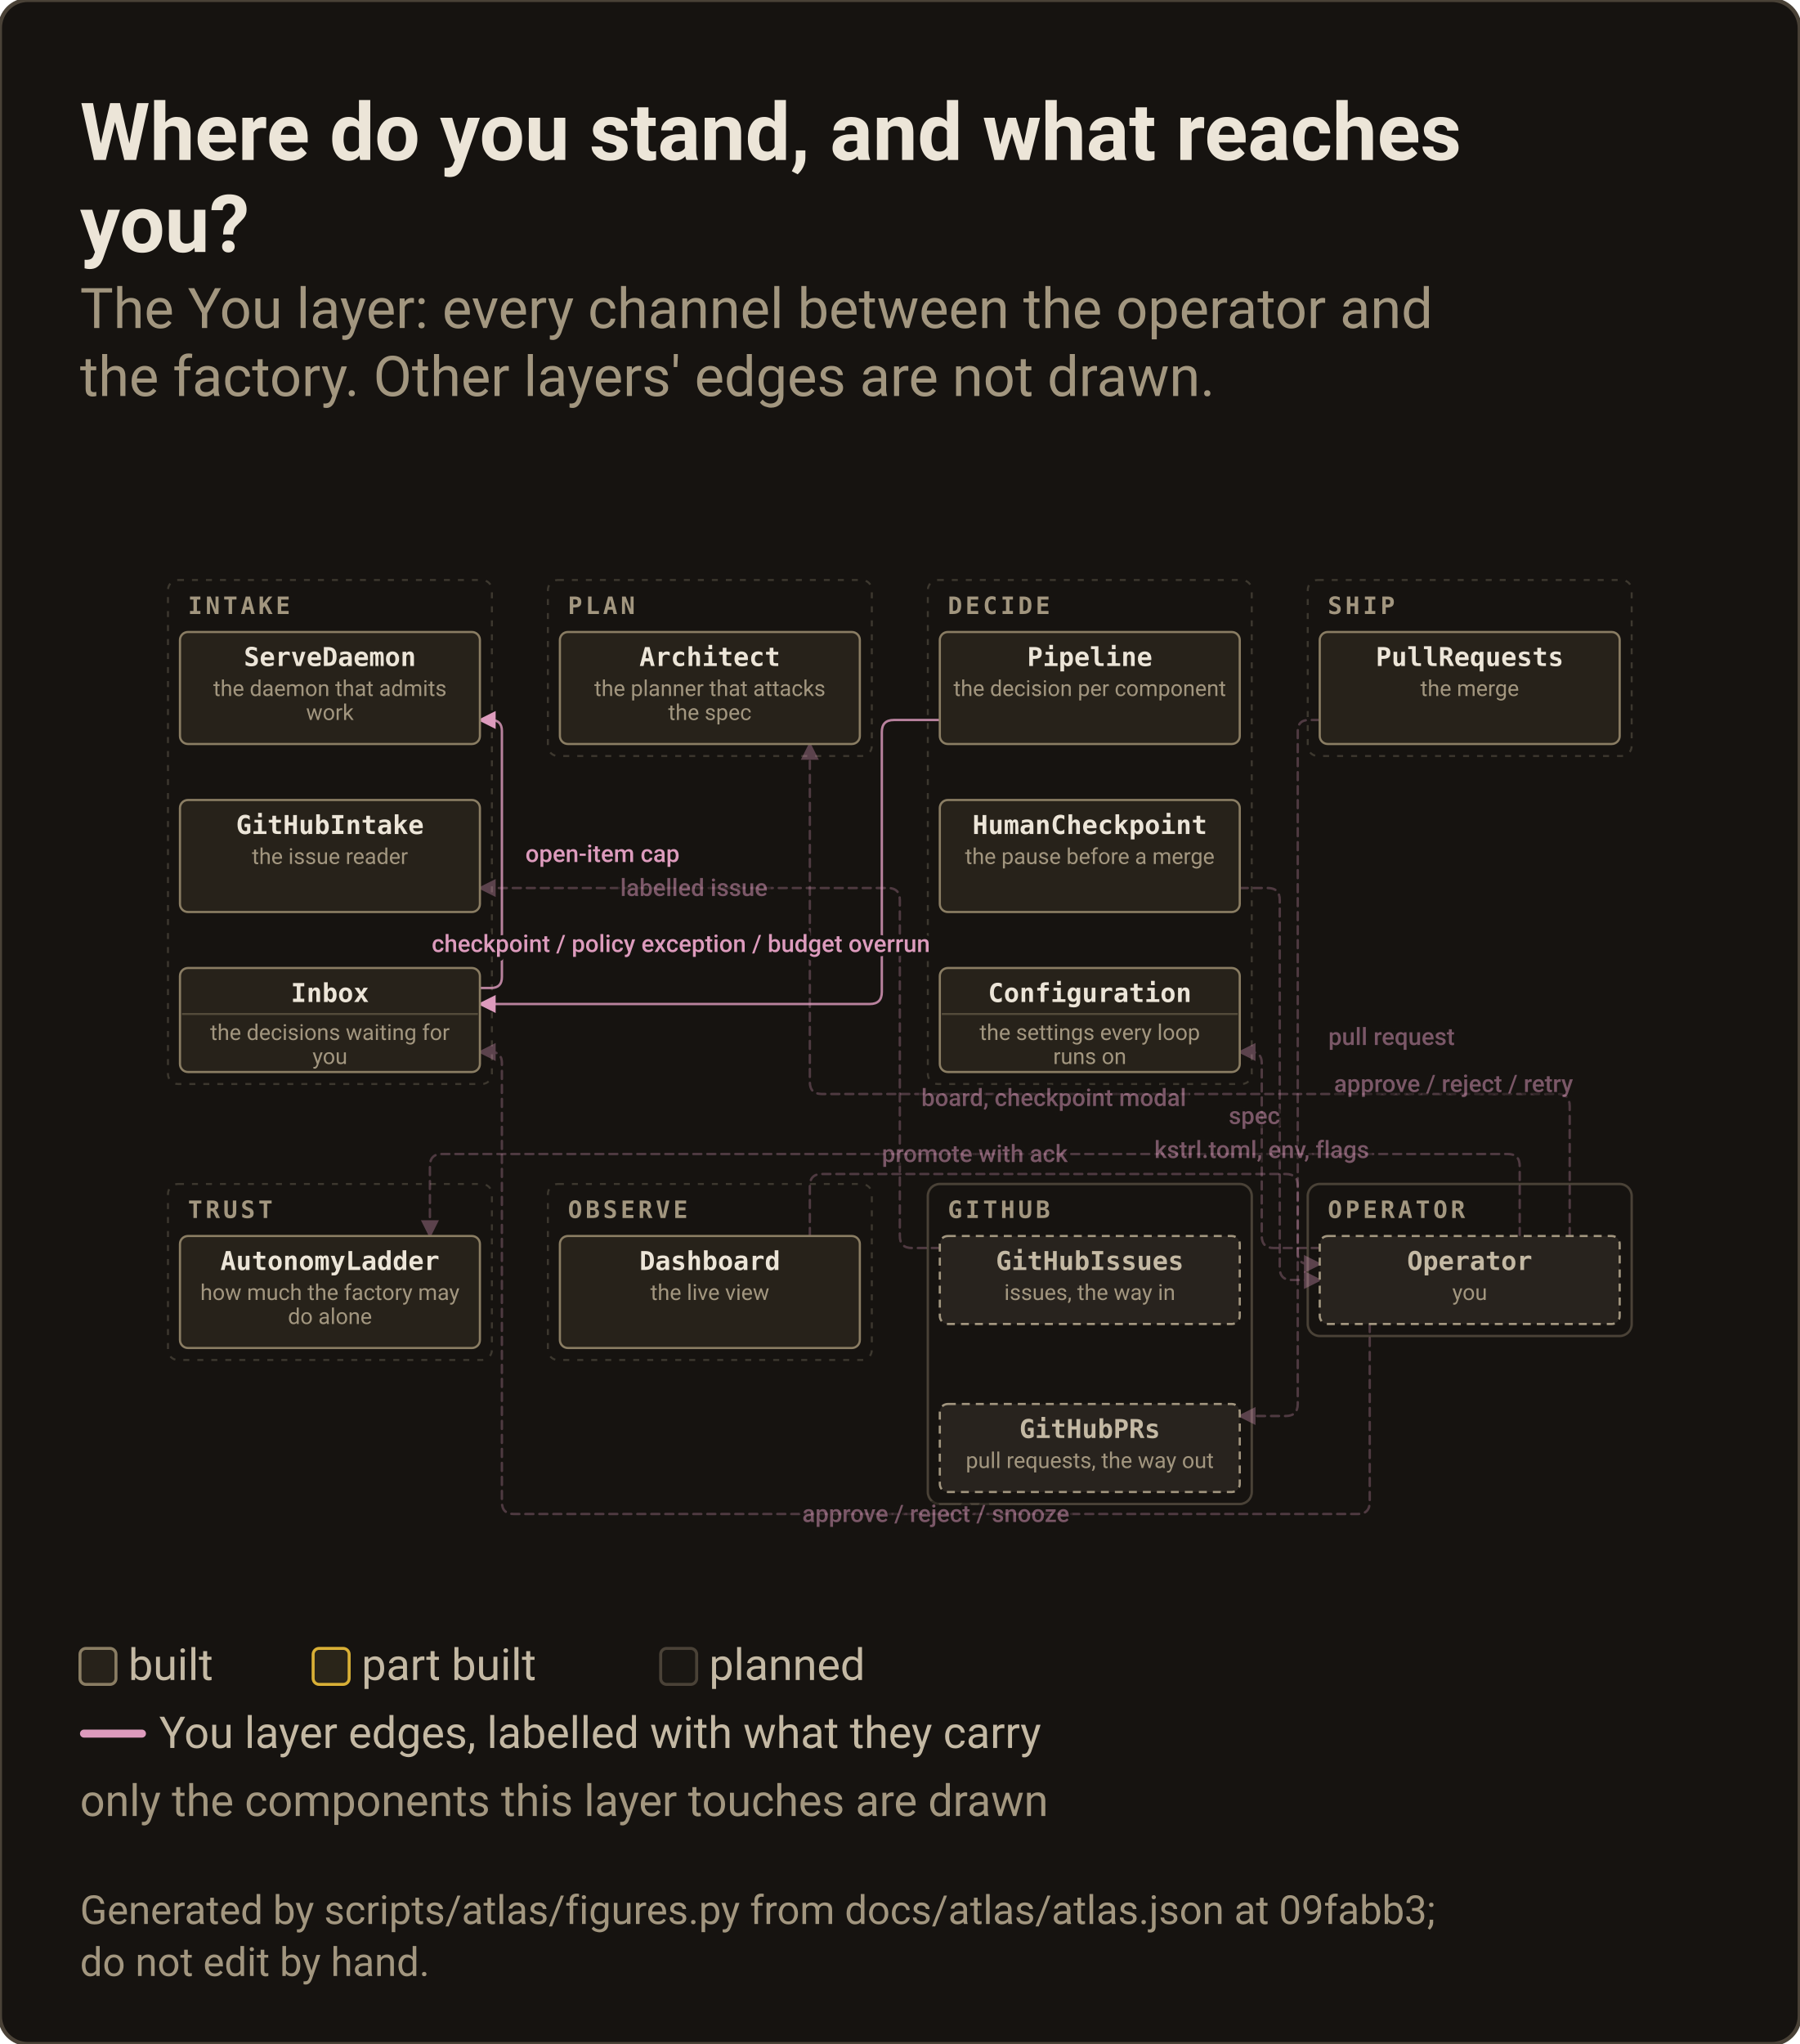
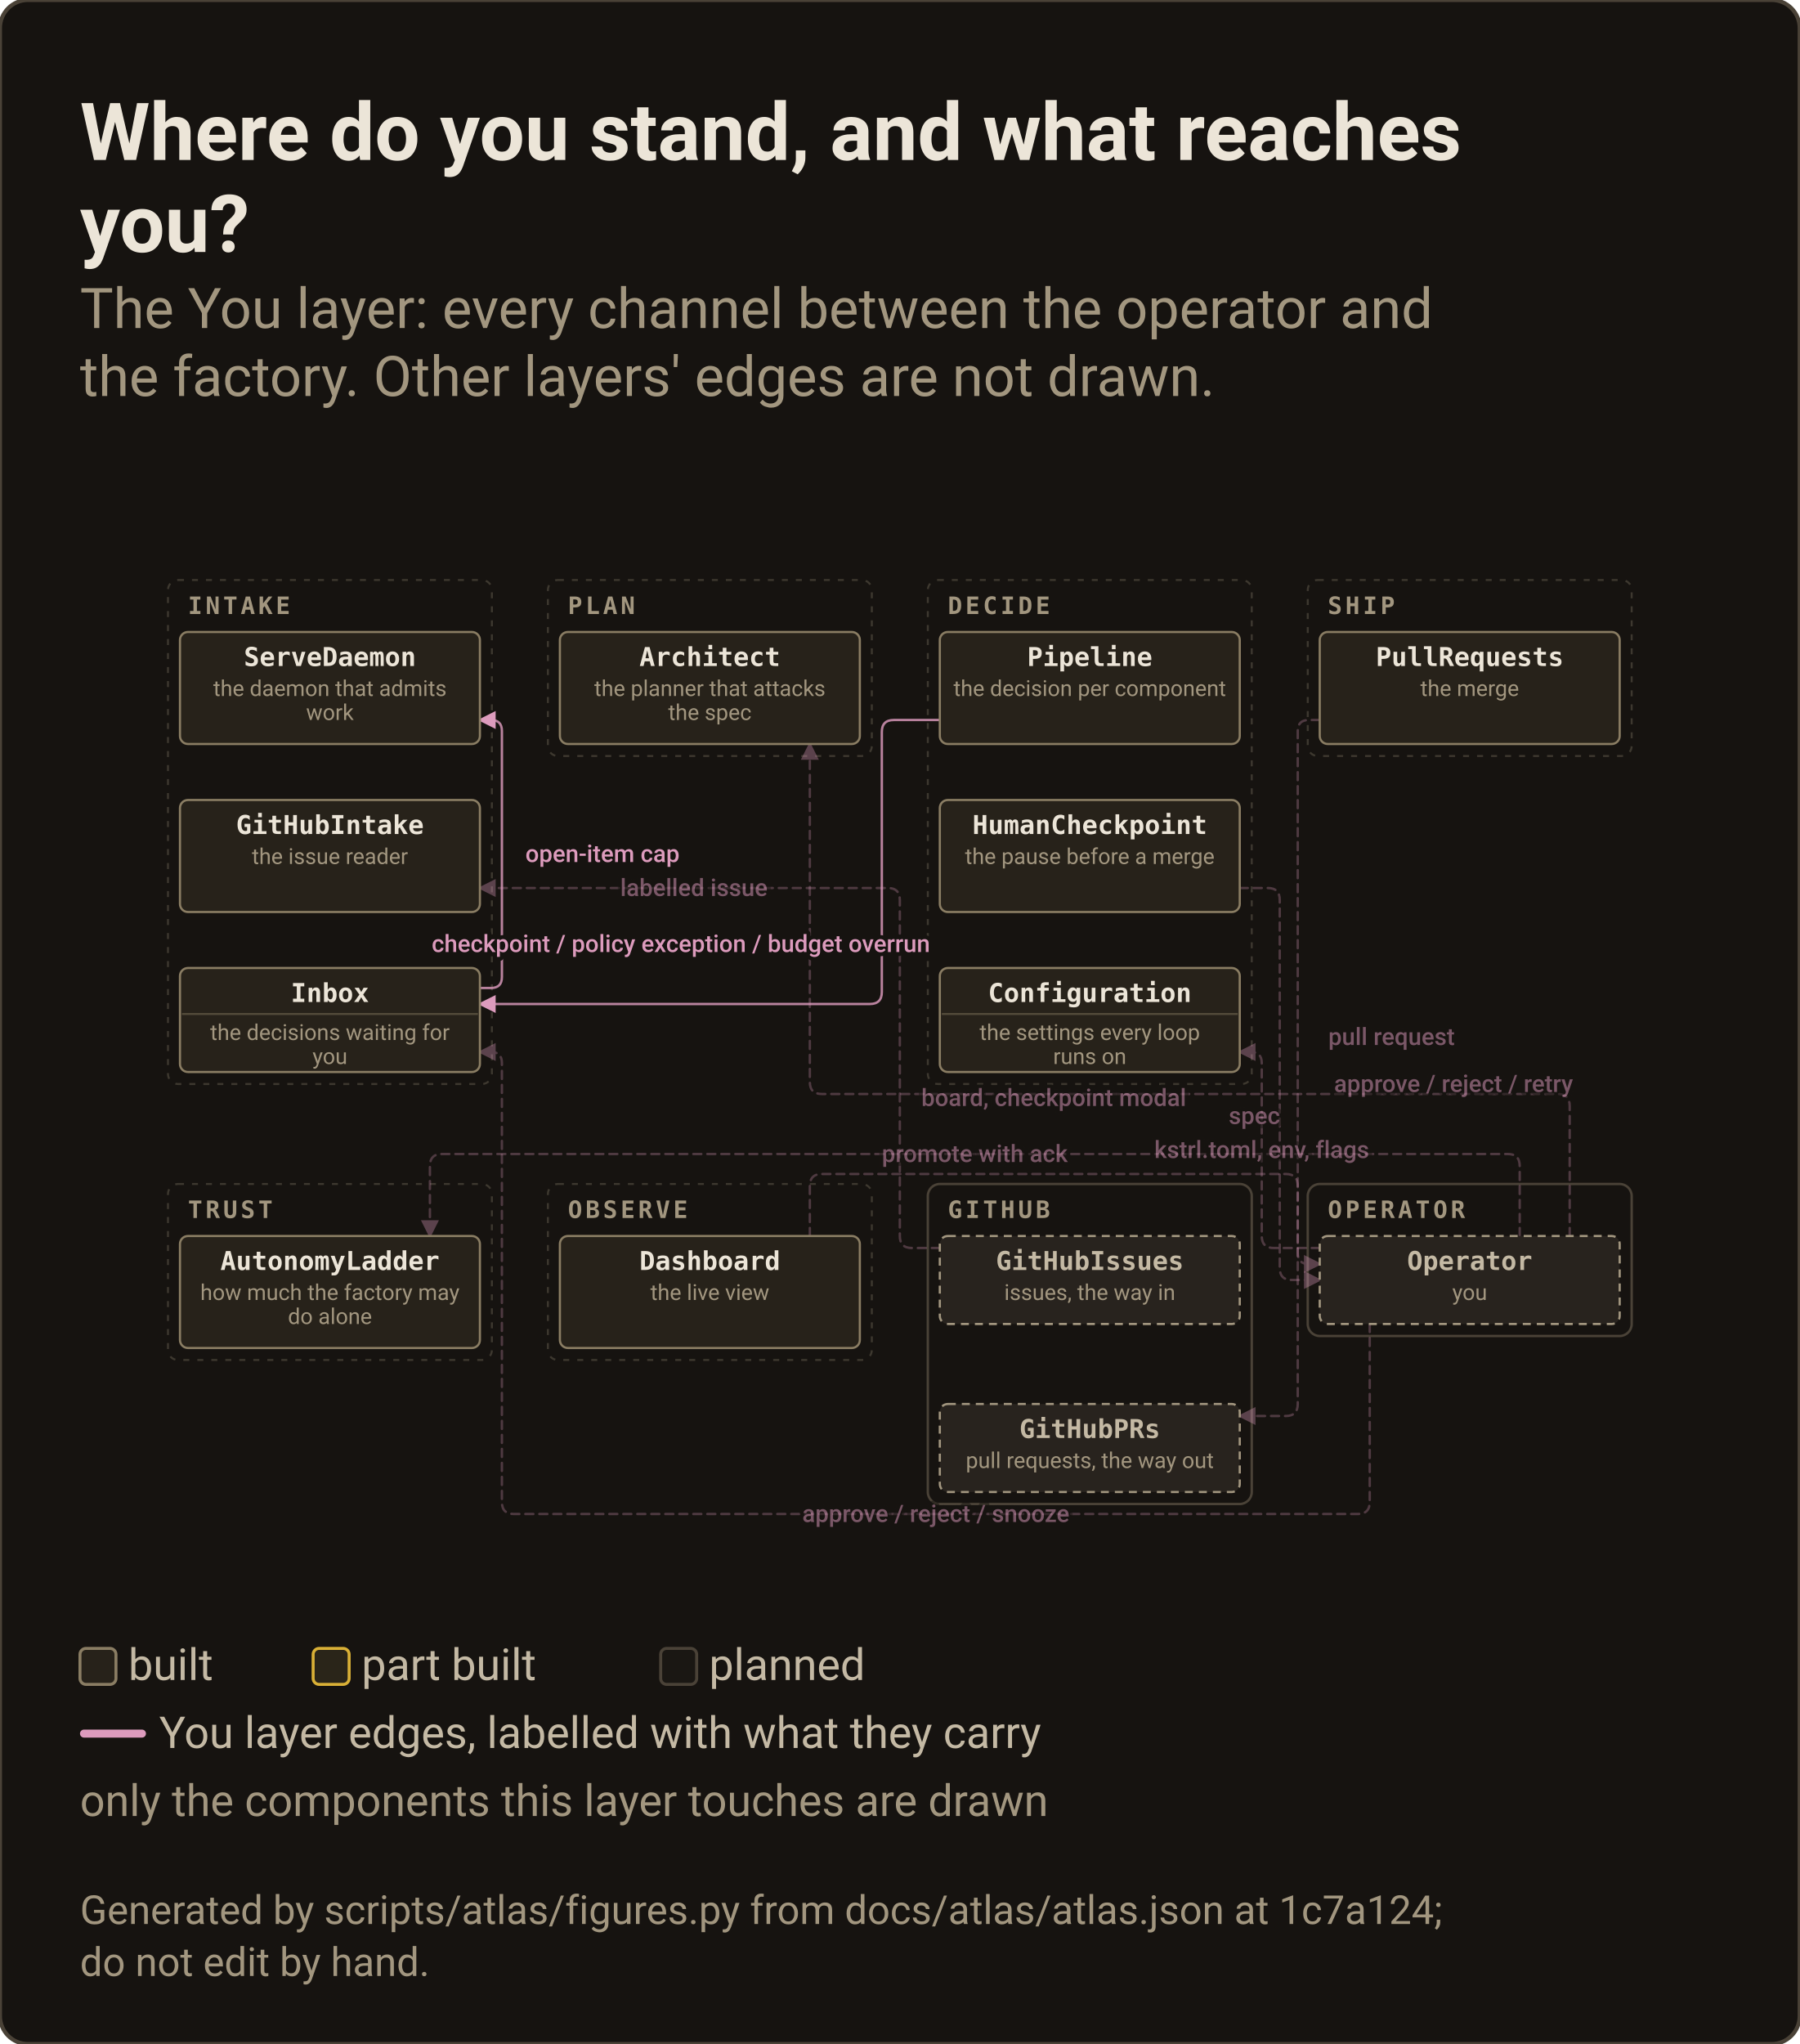
<svg xmlns="http://www.w3.org/2000/svg" width="900" height="1022" viewBox="0 0 900 1022" role="img" aria-label="You layer of the kstrl system map">
  <rect x="0" y="0" width="900" height="1022" rx="14" fill="#161310" stroke="#4A4237" stroke-width="2" />
  <text x="40.0" y="80.0" class="c0">Where do you stand, and what reaches</text>
  <text x="40.0" y="126.0" class="c0">you?</text>
  <text x="40.0" y="164.0" class="c1">The You layer: every channel between the operator and</text>
  <text x="40.0" y="198.0" class="c1">the factory. Other layers' edges are not drawn.</text>
  <svg id="map" x="76.0" y="216.0" width="748" height="586" viewBox="0 0 748 586" overflow="visible">
    <defs>
      <marker id="map-m-work" viewBox="0 0 8 8" refX="7" refY="4" markerUnits="userSpaceOnUse" markerWidth="9" markerHeight="9" orient="auto-start-reverse">
        <path d="M0,0 L8,4 L0,8 z" fill="#D9CDB2" />
      </marker>
      <marker id="map-m-measure" viewBox="0 0 8 8" refX="7" refY="4" markerUnits="userSpaceOnUse" markerWidth="9" markerHeight="9" orient="auto-start-reverse">
        <path d="M0,0 L8,4 L0,8 z" fill="#82A7BA" />
      </marker>
      <marker id="map-m-feedback" viewBox="0 0 8 8" refX="7" refY="4" markerUnits="userSpaceOnUse" markerWidth="9" markerHeight="9" orient="auto-start-reverse">
        <path d="M0,0 L8,4 L0,8 z" fill="#E39A86" />
      </marker>
      <marker id="map-m-operator" viewBox="0 0 8 8" refX="7" refY="4" markerUnits="userSpaceOnUse" markerWidth="9" markerHeight="9" orient="auto-start-reverse">
        <path d="M0,0 L8,4 L0,8 z" fill="#DD9BBD" />
      </marker>
      <marker id="map-m-trust" viewBox="0 0 8 8" refX="7" refY="4" markerUnits="userSpaceOnUse" markerWidth="9" markerHeight="9" orient="auto-start-reverse">
        <path d="M0,0 L8,4 L0,8 z" fill="#B48EC9" />
      </marker>
      <marker id="map-m-learn" viewBox="0 0 8 8" refX="7" refY="4" markerUnits="userSpaceOnUse" markerWidth="9" markerHeight="9" orient="auto-start-reverse">
        <path d="M0,0 L8,4 L0,8 z" fill="#86C9A9" />
      </marker>
      <marker id="map-m-record" viewBox="0 0 8 8" refX="7" refY="4" markerUnits="userSpaceOnUse" markerWidth="9" markerHeight="9" orient="auto-start-reverse">
        <path d="M0,0 L8,4 L0,8 z" fill="#B7C27C" />
      </marker>
      <marker id="map-m-change" viewBox="0 0 8 8" refX="7" refY="4" markerUnits="userSpaceOnUse" markerWidth="9" markerHeight="9" orient="auto-start-reverse">
        <path d="M0,0 L8,4 L0,8 z" fill="#E26D5A" />
      </marker>
      <marker id="map-m-reach" viewBox="0 0 8 8" refX="7" refY="4" markerUnits="userSpaceOnUse" markerWidth="9" markerHeight="9" orient="auto-start-reverse">
        <path d="M0,0 L8,4 L0,8 z" fill="#E5A84F" />
      </marker>
    </defs>
    <style>#map .node.quiet{opacity:.42}#map .node.planned{opacity:.5}#map .node.planned.quiet{opacity:.3}#map .node.meas .node__box{stroke:#82A7BA;stroke-width:2.2}#map .node.acts .node__box{stroke:#E5A84F;stroke-width:2.4}#map .node__ring{display:none;fill:none;stroke:#82A7BA;stroke-width:1.6}#map .node.meas .node__ring{display:inline}#map .flow.planned{opacity:.35}#map .flowlbl.planned{opacity:.5}#map .flow.off,#map .flowlbl.off{display:none}#map .flow.hot{opacity:1;stroke-opacity:1;stroke-width:2.6}#map .flowlbl.hot{opacity:1}</style>
    <rect x="8.0" y="74.0" width="162.0" height="252.0" rx="5" fill="none" stroke="#A2967F" stroke-opacity=".28" stroke-width="1" stroke-dasharray="3 4" />
    <text x="18.0" y="91.0" class="t1">INTAKE</text>
    <rect x="198.0" y="74.0" width="162.0" height="88.0" rx="5" fill="none" stroke="#A2967F" stroke-opacity=".28" stroke-width="1" stroke-dasharray="3 4" />
    <text x="208.0" y="91.0" class="t1">PLAN</text>
    <rect x="388.0" y="74.0" width="162.0" height="252.0" rx="5" fill="none" stroke="#A2967F" stroke-opacity=".28" stroke-width="1" stroke-dasharray="3 4" />
    <text x="398.0" y="91.0" class="t1">DECIDE</text>
    <rect x="578.0" y="74.0" width="162.0" height="88.0" rx="5" fill="none" stroke="#A2967F" stroke-opacity=".28" stroke-width="1" stroke-dasharray="3 4" />
    <text x="588.0" y="91.0" class="t1">SHIP</text>
    <rect x="8.0" y="376.0" width="162.0" height="88.0" rx="5" fill="none" stroke="#A2967F" stroke-opacity=".28" stroke-width="1" stroke-dasharray="3 4" />
    <text x="18.0" y="393.0" class="t1">TRUST</text>
    <rect x="198.0" y="376.0" width="162.0" height="88.0" rx="5" fill="none" stroke="#A2967F" stroke-opacity=".28" stroke-width="1" stroke-dasharray="3 4" />
    <text x="208.0" y="393.0" class="t1">OBSERVE</text>
    <rect x="388.0" y="376.0" width="162.0" height="160.0" rx="6" fill="none" stroke="#4A4237" stroke-width="1.2" />
    <text x="398.0" y="393.0" class="t1">GITHUB</text>
    <rect x="578.0" y="376.0" width="162.0" height="76.0" rx="6" fill="none" stroke="#4A4237" stroke-width="1.2" />
    <text x="588.0" y="393.0" class="t1">OPERATOR</text>
    <g data-layer="flow">
      <path id="map-f0" class="flow intake planned" data-edge="0" data-from="GitHubIssues" data-to="GitHubIntake" data-art="labelled issue" data-kind="intake" data-layer="operator" d="M 394.0 408.0 L 380.0 408.0 Q 374.0 408.0 374.0 402.0 L 374.0 234.0 Q 374.0 228.0 368.0 228.0 L 164.0 228.0" fill="none" stroke="#DD9BBD" stroke-opacity="0.82" stroke-width="1.2" stroke-dasharray="4 3" stroke-linecap="round" marker-end="url(#map-m-operator)" />
      <path id="map-f4" class="flow intake" data-edge="4" data-from="Inbox" data-to="ServeDaemon" data-art="open-item cap" data-kind="intake" data-layer="operator" d="M 164.0 278.0 L 169.5 278.0 Q 175.0 278.0 175.0 272.5 L 175.0 149.5 Q 175.0 144.0 169.5 144.0 L 164.0 144.0" fill="none" stroke="#DD9BBD" stroke-opacity="0.82" stroke-width="1.2" stroke-linecap="round" marker-end="url(#map-m-operator)" />
      <path id="map-f6" class="flow plan planned" data-edge="6" data-from="Operator" data-to="Architect" data-art="spec" data-kind="plan" data-layer="operator" d="M 709.0 402.0 L 709.0 337.0 Q 709.0 331.0 703.0 331.0 L 335.0 331.0 Q 329.0 331.0 329.0 325.0 L 329.0 156.0" fill="none" stroke="#DD9BBD" stroke-opacity="0.82" stroke-width="1.2" stroke-dasharray="4 3" stroke-linecap="round" marker-end="url(#map-m-operator)" />
      <path id="map-f40" class="flow ship planned" data-edge="40" data-from="PullRequests" data-to="GitHubPRs" data-art="pull request" data-kind="ship" data-layer="operator" d="M 584.0 144.0 L 578.5 144.0 Q 573.0 144.0 573.0 149.5 L 573.0 486.0 Q 573.0 492.0 567.0 492.0 L 544.0 492.0" fill="none" stroke="#DD9BBD" stroke-opacity="0.82" stroke-width="1.2" stroke-dasharray="4 3" stroke-linecap="round" marker-end="url(#map-m-operator)" />
      <path id="map-f43" class="flow trust" data-edge="43" data-from="Pipeline" data-to="Inbox" data-art="checkpoint / policy exception / budget overrun" data-kind="trust" data-layer="operator" d="M 394.0 144.0 L 371.0 144.0 Q 365.0 144.0 365.0 150.0 L 365.0 280.0 Q 365.0 286.0 359.0 286.0 L 164.0 286.0" fill="none" stroke="#DD9BBD" stroke-opacity="0.82" stroke-width="1.2" stroke-linecap="round" marker-end="url(#map-m-operator)" />
      <path id="map-f45" class="flow trust planned" data-edge="45" data-from="HumanCheckpoint" data-to="Operator" data-art="approve / reject / retry" data-kind="trust" data-layer="operator" d="M 544.0 228.0 L 558.0 228.0 Q 564.0 228.0 564.0 234.0 L 564.0 418.0 Q 564.0 424.0 570.0 424.0 L 584.0 424.0" fill="none" stroke="#DD9BBD" stroke-opacity="0.82" stroke-width="1.2" stroke-dasharray="4 3" stroke-linecap="round" marker-end="url(#map-m-operator)" />
      <path id="map-f47" class="flow decide planned" data-edge="47" data-from="Operator" data-to="Configuration" data-art="kstrl.toml, env, flags" data-kind="decide" data-layer="operator" d="M 584.0 408.0 L 561.0 408.0 Q 555.0 408.0 555.0 402.0 L 555.0 315.5 Q 555.0 310.0 549.5 310.0 L 544.0 310.0" fill="none" stroke="#DD9BBD" stroke-opacity="0.82" stroke-width="1.2" stroke-dasharray="4 3" stroke-linecap="round" marker-end="url(#map-m-operator)" />
      <path id="map-f65" class="flow observe planned" data-edge="65" data-from="Dashboard" data-to="Operator" data-art="board, checkpoint modal" data-kind="observe" data-layer="operator" d="M 329.0 402.0 L 329.0 377.0 Q 329.0 371.0 335.0 371.0 L 567.0 371.0 Q 573.0 371.0 573.0 377.0 L 573.0 410.5 Q 573.0 416.0 578.5 416.0 L 584.0 416.0" fill="none" stroke="#DD9BBD" stroke-opacity="0.82" stroke-width="1.2" stroke-dasharray="4 3" stroke-linecap="round" marker-end="url(#map-m-operator)" />
      <path id="map-f66" class="flow trust planned" data-edge="66" data-from="Operator" data-to="Inbox" data-art="approve / reject / snooze" data-kind="trust" data-layer="operator" d="M 609.0 446.0 L 609.0 535.0 Q 609.0 541.0 603.0 541.0 L 181.0 541.0 Q 175.0 541.0 175.0 535.0 L 175.0 315.5 Q 175.0 310.0 169.5 310.0 L 164.0 310.0" fill="none" stroke="#DD9BBD" stroke-opacity="0.82" stroke-width="1.2" stroke-dasharray="4 3" stroke-linecap="round" marker-end="url(#map-m-operator)" />
      <path id="map-f67" class="flow trust planned" data-edge="67" data-from="Operator" data-to="AutonomyLadder" data-art="promote with ack" data-kind="trust" data-layer="operator" d="M 684.0 402.0 L 684.0 367.0 Q 684.0 361.0 678.0 361.0 L 145.0 361.0 Q 139.0 361.0 139.0 367.0 L 139.0 402.0" fill="none" stroke="#DD9BBD" stroke-opacity="0.82" stroke-width="1.2" stroke-dasharray="4 3" stroke-linecap="round" marker-end="url(#map-m-operator)" />
    </g>
    <g class="node built" data-id="ServeDaemon" data-kind="component" data-state="built" data-region="intake" role="button" tabindex="0" aria-label="ServeDaemon, the daemon that admits work, built">
      <rect class="node__box" x="14.0" y="100.0" width="150.0" height="56.0" rx="4.0" fill="#27221A" stroke="#8A7D63" stroke-width="1.1" />
      <rect class="node__ring" x="17.0" y="103.0" width="144.0" height="50.0" rx="3.0" />
      <text x="89.0" y="117.0" class="t2">ServeDaemon</text>
      <g data-layer="job">
        <text x="89.0" y="132.0" class="t3">the daemon that admits</text>
        <text x="89.0" y="144.0" class="t3">work</text>
      </g>
    </g>
    <g class="node built" data-id="GitHubIntake" data-kind="component" data-state="built" data-region="intake" role="button" tabindex="0" aria-label="GitHubIntake, the issue reader, built">
      <rect class="node__box" x="14.0" y="184.0" width="150.0" height="56.0" rx="4.0" fill="#27221A" stroke="#8A7D63" stroke-width="1.1" />
      <rect class="node__ring" x="17.0" y="187.0" width="144.0" height="50.0" rx="3.0" />
      <text x="89.0" y="201.0" class="t2">GitHubIntake</text>
      <g data-layer="job">
        <text x="89.0" y="216.0" class="t3">the issue reader</text>
      </g>
    </g>
    <g class="node built" data-id="Inbox" data-kind="store" data-state="built" data-region="intake" role="button" tabindex="0" aria-label="Inbox, the decisions waiting for you, built">
      <rect class="node__box" x="14.0" y="268.0" width="150.0" height="52.0" rx="4.0" fill="#27221A" stroke="#8A7D63" stroke-width="1.1" />
      <rect class="node__ring" x="17.0" y="271.0" width="144.0" height="46.0" rx="3.0" />
      <text x="89.0" y="285.0" class="t2">Inbox</text>
      <line x1="15.0" y1="291.0" x2="163.0" y2="291.0" stroke="#8A7D63" stroke-opacity=".45" stroke-width="1" />
      <g data-layer="job">
        <text x="89.0" y="304.0" class="t3">the decisions waiting for</text>
        <text x="89.0" y="316.0" class="t3">you</text>
      </g>
    </g>
    <g class="node built" data-id="Architect" data-kind="component" data-state="built" data-region="plan" role="button" tabindex="0" aria-label="Architect, the planner that attacks the spec, built">
      <rect class="node__box" x="204.0" y="100.0" width="150.0" height="56.0" rx="4.0" fill="#27221A" stroke="#8A7D63" stroke-width="1.1" />
      <rect class="node__ring" x="207.0" y="103.0" width="144.0" height="50.0" rx="3.0" />
      <text x="279.0" y="117.0" class="t2">Architect</text>
      <g data-layer="job">
        <text x="279.0" y="132.0" class="t3">the planner that attacks</text>
        <text x="279.0" y="144.0" class="t3">the spec</text>
      </g>
    </g>
    <g class="node built" data-id="Pipeline" data-kind="component" data-state="built" data-region="decide" role="button" tabindex="0" aria-label="Pipeline, the decision per component, built">
      <rect class="node__box" x="394.0" y="100.0" width="150.0" height="56.0" rx="4.0" fill="#27221A" stroke="#8A7D63" stroke-width="1.1" />
      <rect class="node__ring" x="397.0" y="103.0" width="144.0" height="50.0" rx="3.0" />
      <text x="469.0" y="117.0" class="t2">Pipeline</text>
      <g data-layer="job">
        <text x="469.0" y="132.0" class="t3">the decision per component</text>
      </g>
    </g>
    <g class="node built" data-id="HumanCheckpoint" data-kind="component" data-state="built" data-region="decide" role="button" tabindex="0" aria-label="HumanCheckpoint, the pause before a merge, built">
      <rect class="node__box" x="394.0" y="184.0" width="150.0" height="56.0" rx="4.0" fill="#27221A" stroke="#8A7D63" stroke-width="1.1" />
      <rect class="node__ring" x="397.0" y="187.0" width="144.0" height="50.0" rx="3.0" />
      <text x="469.0" y="201.0" class="t2">HumanCheckpoint</text>
      <g data-layer="job">
        <text x="469.0" y="216.0" class="t3">the pause before a merge</text>
      </g>
    </g>
    <g class="node built" data-id="Configuration" data-kind="store" data-state="built" data-region="decide" role="button" tabindex="0" aria-label="Configuration, the settings every loop runs on, built">
      <rect class="node__box" x="394.0" y="268.0" width="150.0" height="52.0" rx="4.0" fill="#27221A" stroke="#8A7D63" stroke-width="1.1" />
      <rect class="node__ring" x="397.0" y="271.0" width="144.0" height="46.0" rx="3.0" />
      <text x="469.0" y="285.0" class="t2">Configuration</text>
      <line x1="395.0" y1="291.0" x2="543.0" y2="291.0" stroke="#8A7D63" stroke-opacity=".45" stroke-width="1" />
      <g data-layer="job">
        <text x="469.0" y="304.0" class="t3">the settings every loop</text>
        <text x="469.0" y="316.0" class="t3">runs on</text>
      </g>
    </g>
    <g class="node built" data-id="PullRequests" data-kind="component" data-state="built" data-region="ship" role="button" tabindex="0" aria-label="PullRequests, the merge, built">
      <rect class="node__box" x="584.0" y="100.0" width="150.0" height="56.0" rx="4.0" fill="#27221A" stroke="#8A7D63" stroke-width="1.1" />
      <rect class="node__ring" x="587.0" y="103.0" width="144.0" height="50.0" rx="3.0" />
      <text x="659.0" y="117.0" class="t2">PullRequests</text>
      <g data-layer="job">
        <text x="659.0" y="132.0" class="t3">the merge</text>
      </g>
    </g>
    <g class="node built" data-id="AutonomyLadder" data-kind="component" data-state="built" data-region="trust" role="button" tabindex="0" aria-label="AutonomyLadder, how much the factory may do alone, built">
      <rect class="node__box" x="14.0" y="402.0" width="150.0" height="56.0" rx="4.0" fill="#27221A" stroke="#8A7D63" stroke-width="1.1" />
      <rect class="node__ring" x="17.0" y="405.0" width="144.0" height="50.0" rx="3.0" />
      <text x="89.0" y="419.0" class="t2">AutonomyLadder</text>
      <g data-layer="job">
        <text x="89.0" y="434.0" class="t3">how much the factory may</text>
        <text x="89.0" y="446.0" class="t3">do alone</text>
      </g>
    </g>
    <g class="node built" data-id="Dashboard" data-kind="component" data-state="built" data-region="observe" role="button" tabindex="0" aria-label="Dashboard, the live view, built">
      <rect class="node__box" x="204.0" y="402.0" width="150.0" height="56.0" rx="4.0" fill="#27221A" stroke="#8A7D63" stroke-width="1.1" />
      <rect class="node__ring" x="207.0" y="405.0" width="144.0" height="50.0" rx="3.0" />
      <text x="279.0" y="419.0" class="t2">Dashboard</text>
      <g data-layer="job">
        <text x="279.0" y="434.0" class="t3">the live view</text>
      </g>
    </g>
    <g class="node actor" data-id="Operator" data-kind="actor" data-state="planned" data-region="operator" role="button" tabindex="0" aria-label="Operator, you, outside">
      <rect class="node__box" x="584.0" y="402.0" width="150.0" height="44.0" rx="4.0" fill="#28231E" stroke="#A2967F" stroke-width="1.1" stroke-dasharray="4 3" />
      <rect class="node__ring" x="587.0" y="405.0" width="144.0" height="38.0" rx="3.0" />
      <text x="659.0" y="419.0" class="t4">Operator</text>
      <g data-layer="job">
        <text x="659.0" y="434.0" class="t3">you</text>
      </g>
    </g>
    <g class="node actor" data-id="GitHubIssues" data-kind="actor" data-state="planned" data-region="github" role="button" tabindex="0" aria-label="GitHubIssues, issues, the way in, outside">
      <rect class="node__box" x="394.0" y="402.0" width="150.0" height="44.0" rx="4.0" fill="#28231E" stroke="#A2967F" stroke-width="1.1" stroke-dasharray="4 3" />
      <rect class="node__ring" x="397.0" y="405.0" width="144.0" height="38.0" rx="3.0" />
      <text x="469.0" y="419.0" class="t4">GitHubIssues</text>
      <g data-layer="job">
        <text x="469.0" y="434.0" class="t3">issues, the way in</text>
      </g>
    </g>
    <g class="node actor" data-id="GitHubPRs" data-kind="actor" data-state="planned" data-region="github" role="button" tabindex="0" aria-label="GitHubPRs, pull requests, the way out, outside">
      <rect class="node__box" x="394.0" y="486.0" width="150.0" height="44.0" rx="4.0" fill="#28231E" stroke="#A2967F" stroke-width="1.1" stroke-dasharray="4 3" />
      <rect class="node__ring" x="397.0" y="489.0" width="144.0" height="38.0" rx="3.0" />
      <text x="469.0" y="503.0" class="t4">GitHubPRs</text>
      <g data-layer="job">
        <text x="469.0" y="518.0" class="t3">pull requests, the way out</text>
      </g>
    </g>
    <g data-layer="flow">
      <g class="flowlbl intake planned" data-edge="0" data-from="GitHubIssues" data-to="GitHubIntake" data-layer="operator">
        <text x="271.0" y="232.0" class="t0">labelled issue</text>
      </g>
      <g class="flowlbl intake" data-edge="4" data-from="Inbox" data-to="ServeDaemon" data-layer="operator">
        <text x="225.3" y="215.0" class="t0">open-item cap</text>
      </g>
      <g class="flowlbl plan planned" data-edge="6" data-from="Operator" data-to="Architect" data-layer="operator">
        <text x="551.3" y="346.0" class="t0">spec</text>
      </g>
      <g class="flowlbl ship planned" data-edge="40" data-from="PullRequests" data-to="GitHubPRs" data-layer="operator">
        <text x="619.9" y="306.5" class="t0">pull request</text>
      </g>
      <g class="flowlbl trust" data-edge="43" data-from="Pipeline" data-to="Inbox" data-layer="operator">
        <text x="264.5" y="260.0" class="t0">checkpoint / policy exception / budget overrun</text>
      </g>
      <g class="flowlbl trust planned" data-edge="45" data-from="HumanCheckpoint" data-to="Operator" data-layer="operator">
        <text x="650.9" y="330.0" class="t0">approve / reject / retry</text>
      </g>
      <g class="flowlbl decide planned" data-edge="47" data-from="Operator" data-to="Configuration" data-layer="operator">
        <text x="555.0" y="363.0" class="t0">kstrl.toml, env, flags</text>
      </g>
      <g class="flowlbl observe planned" data-edge="65" data-from="Dashboard" data-to="Operator" data-layer="operator">
        <text x="451.0" y="337.0" class="t0">board, checkpoint modal</text>
      </g>
      <g class="flowlbl trust planned" data-edge="66" data-from="Operator" data-to="Inbox" data-layer="operator">
        <text x="392.0" y="545.0" class="t0">approve / reject / snooze</text>
      </g>
      <g class="flowlbl trust planned" data-edge="67" data-from="Operator" data-to="AutonomyLadder" data-layer="operator">
        <text x="411.5" y="365.0" class="t0">promote with ack</text>
      </g>
    </g>
    <style>#map .t0{font-family:ui-sans-serif,system-ui,-apple-system,"SF Pro Text","Segoe UI",Roboto,"Helvetica Neue",Arial,sans-serif;font-size:12.0px;font-weight:500;fill:#DD9BBD;text-anchor:middle;paint-order:stroke;stroke:#161310;stroke-width:4;stroke-linejoin:round}#map .t1{font-family:ui-monospace,"SF Mono",SFMono-Regular,"JetBrains Mono",Menlo,Consolas,monospace;font-size:12.0px;font-weight:600;fill:#A2967F;text-anchor:start;letter-spacing:.13em}#map .t2{font-family:ui-monospace,"SF Mono",SFMono-Regular,"JetBrains Mono",Menlo,Consolas,monospace;font-size:13.0px;font-weight:600;fill:#ECE5D8;text-anchor:middle}#map .t3{font-family:ui-sans-serif,system-ui,-apple-system,"SF Pro Text","Segoe UI",Roboto,"Helvetica Neue",Arial,sans-serif;font-size:11.0px;font-weight:400;fill:#A2967F;text-anchor:middle}#map .t4{font-family:ui-monospace,"SF Mono",SFMono-Regular,"JetBrains Mono",Menlo,Consolas,monospace;font-size:13.0px;font-weight:600;fill:#C4B9A4;text-anchor:middle}</style>
  </svg>
  <rect x="40.0" y="824.2" width="18" height="18" rx="3" fill="#27221A" stroke="#8A7D63" stroke-width="1.5" />
  <text x="64.2" y="840.0" class="c2">built</text>
  <rect x="156.6" y="824.2" width="18" height="18" rx="3" fill="#2A2519" stroke="#D9B036" stroke-width="1.5" />
  <text x="180.8" y="840.0" class="c2">part built</text>
  <rect x="330.4" y="824.2" width="18" height="18" rx="3" fill="#1A1713" stroke="#4A4237" stroke-width="1.5" />
  <text x="354.6" y="840.0" class="c2">planned</text>
  <rect x="40.0" y="864.8" width="33" height="4" rx="2" fill="#DD9BBD" />
  <text x="79.6" y="874.0" class="c2">You layer edges, labelled with what they carry</text>
  <text x="40.0" y="908.0" class="c3">only the components this layer touches are drawn</text>
-   <text x="40.0" y="962.0" class="c4">Generated by scripts/atlas/figures.py from docs/atlas/atlas.json at 09fabb3;</text>
+   <text x="40.0" y="962.0" class="c4">Generated by scripts/atlas/figures.py from docs/atlas/atlas.json at 1c7a124;</text>
  <text x="40.0" y="988.0" class="c4">do not edit by hand.</text>
  <style>.c0{font-family:ui-sans-serif,system-ui,-apple-system,"SF Pro Text","Segoe UI",Roboto,"Helvetica Neue",Arial,sans-serif;font-size:40.0px;font-weight:600;fill:#ECE5D8;text-anchor:start}.c1{font-family:ui-sans-serif,system-ui,-apple-system,"SF Pro Text","Segoe UI",Roboto,"Helvetica Neue",Arial,sans-serif;font-size:28.0px;font-weight:400;fill:#A2967F;text-anchor:start}.c2{font-family:ui-sans-serif,system-ui,-apple-system,"SF Pro Text","Segoe UI",Roboto,"Helvetica Neue",Arial,sans-serif;font-size:22.0px;font-weight:400;fill:#C4B9A4;text-anchor:start}.c3{font-family:ui-sans-serif,system-ui,-apple-system,"SF Pro Text","Segoe UI",Roboto,"Helvetica Neue",Arial,sans-serif;font-size:22.0px;font-weight:400;fill:#A2967F;text-anchor:start}.c4{font-family:ui-sans-serif,system-ui,-apple-system,"SF Pro Text","Segoe UI",Roboto,"Helvetica Neue",Arial,sans-serif;font-size:20.0px;font-weight:400;fill:#A2967F;text-anchor:start}</style>
</svg>
